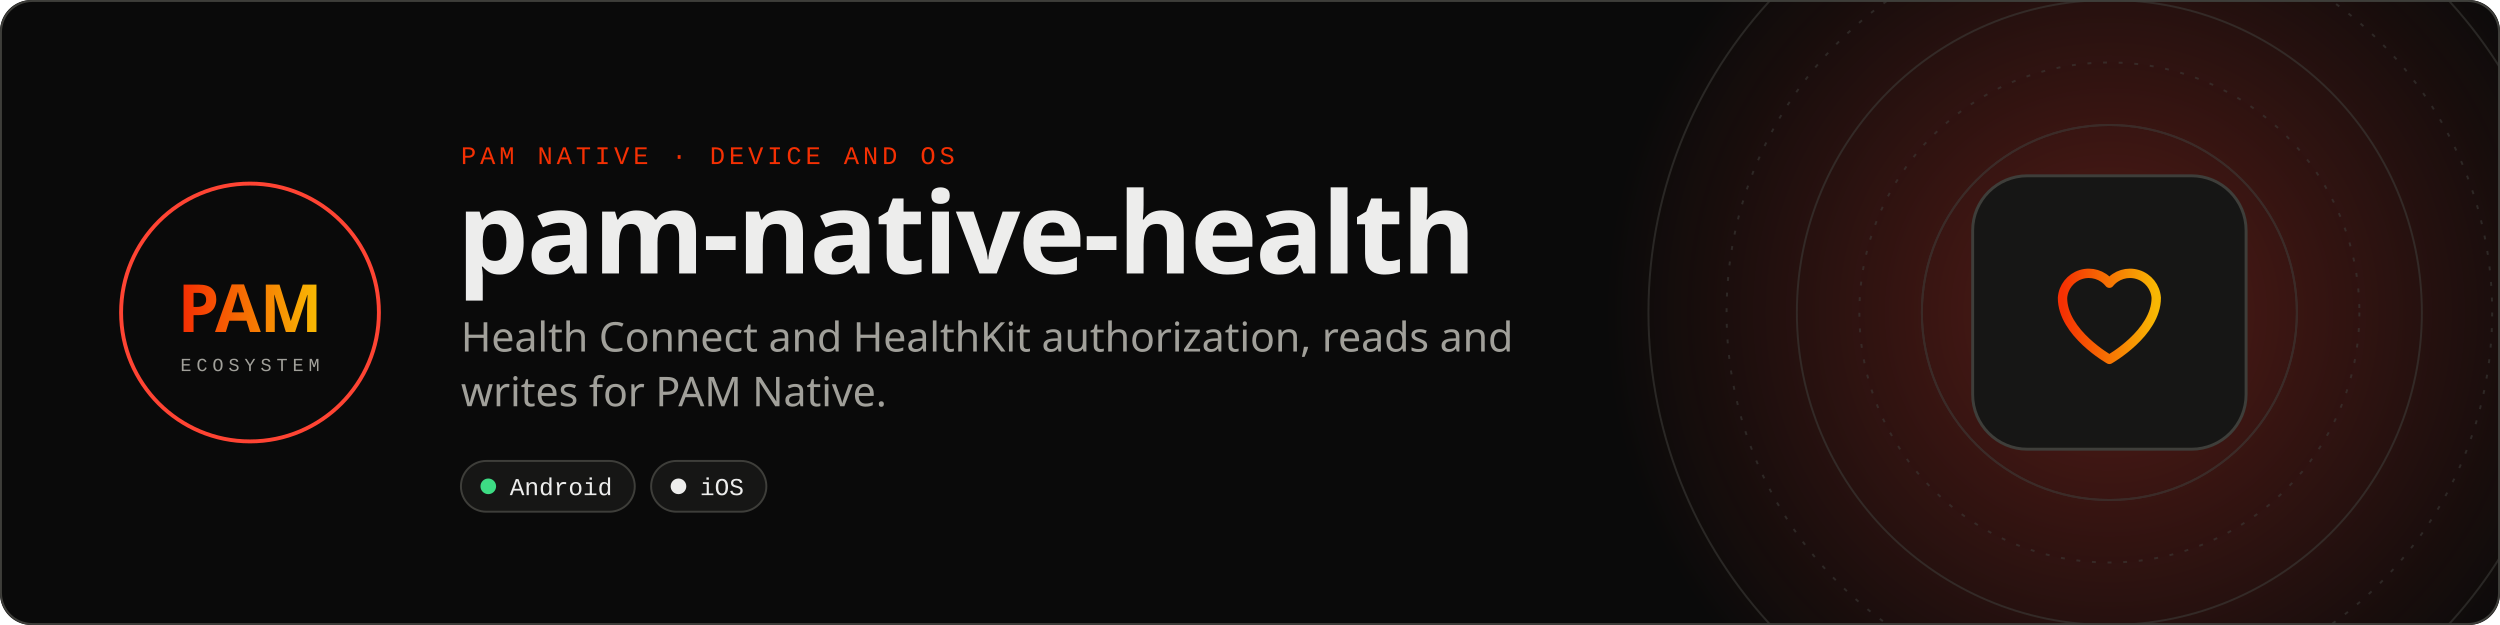
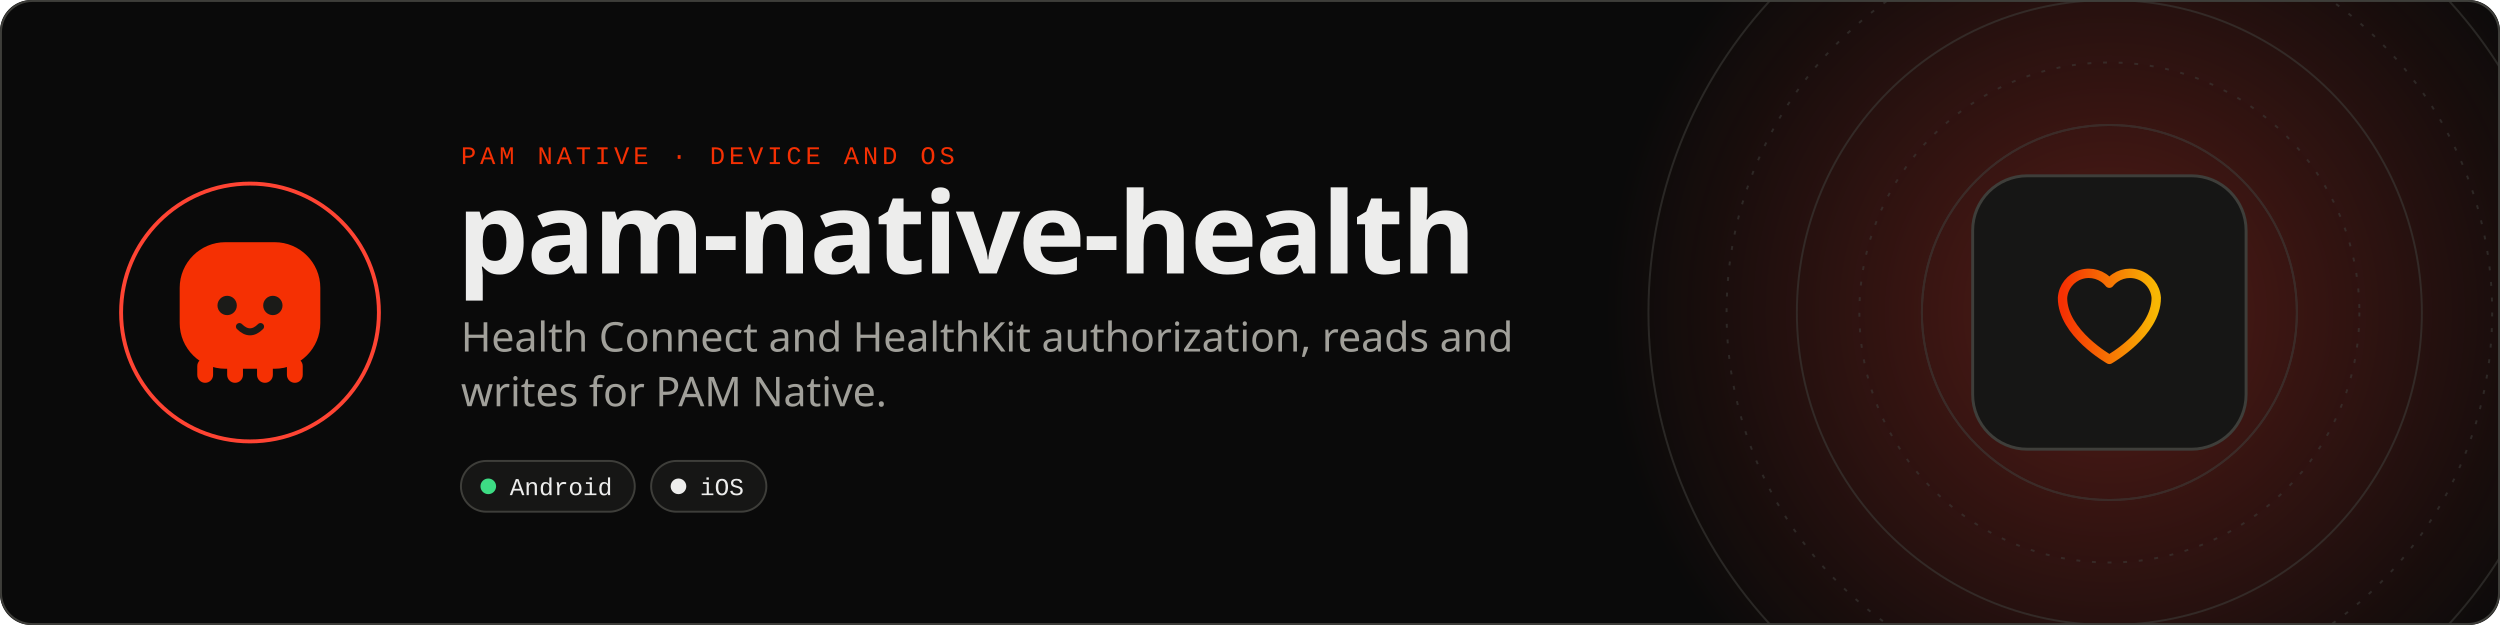
<svg xmlns="http://www.w3.org/2000/svg" viewBox="0 0 1280 320" width="1280" height="320" role="img" aria-label="pam-native-health: Health Connect and HealthKit authorization, reads and writes for PAM Native.">
  <defs>
    <linearGradient id="pg" x1="0" y1="0" x2="1" y2="0">
      <stop offset="0" stop-color="#f53003" />
      <stop offset="1" stop-color="#f8b803" />
    </linearGradient>
    <radialGradient id="gl">
      <stop offset="0" stop-color="#ff4433" stop-opacity=".30" />
      <stop offset="1" stop-color="#ff4433" stop-opacity="0" />
    </radialGradient>
    <clipPath id="cl">
      <rect width="1280" height="320" rx="16" />
    </clipPath>
  </defs>
  <g clip-path="url(#cl)">
    <rect width="1280" height="320" fill="#0a0a0a" />
    <circle cx="1080" cy="160" r="260" fill="url(#gl)" />
    <g fill="none" stroke="#3e3e3a" opacity=".55">
      <circle cx="1080" cy="160" r="96" stroke-dasharray="none" />
      <circle cx="1080" cy="160" r="128" stroke-dasharray="2 6" />
      <circle cx="1080" cy="160" r="160" stroke-dasharray="none" />
      <circle cx="1080" cy="160" r="196" stroke-dasharray="2 6" />
      <circle cx="1080" cy="160" r="236" stroke-dasharray="none" />
      <circle cx="1080" cy="160" r="96">
        <animate attributeName="r" values="96;236" dur="4s" repeatCount="indefinite" />
        <animate attributeName="stroke-opacity" values=".7;0" dur="4s" repeatCount="indefinite" />
      </circle>
    </g>
  </g>
  <rect x=".5" y=".5" width="1279" height="319" rx="16" fill="none" stroke="#3e3e3a" />
  <circle cx="128" cy="160" r="66" fill="#0a0a0a" stroke="#ff4433" stroke-width="2" />
  <circle cx="128" cy="160" r="66" fill="none" stroke="#ff4433">
    <animate attributeName="r" values="66;92" dur="3s" repeatCount="indefinite" />
    <animate attributeName="stroke-opacity" values=".5;0" dur="3s" repeatCount="indefinite" />
  </circle>
-   <text x="128" y="170" text-anchor="middle" font-family="-apple-system, BlinkMacSystemFont, 'Segoe UI', 'Noto Sans', Helvetica, Arial, sans-serif" font-weight="700" font-size="34" letter-spacing="-.5" fill="url(#pg)">PAM</text>
-   <text x="128" y="190" text-anchor="middle" font-family="ui-monospace, SFMono-Regular, 'SF Mono', Menlo, Consolas, 'Liberation Mono', monospace" font-size="9.5" letter-spacing="2.5" fill="#a1a09a">ECOSYSTEM</text>
+   <g transform="translate(74 104.2) scale(.9)">
+     <rect x="30" y="88" width="9" height="14" rx="4.5" fill="#f53003" />
+     <rect x="47" y="88" width="9" height="14" rx="4.5" fill="#f53003" />
+     <rect x="64" y="88" width="9" height="14" rx="4.5" fill="#f53003" />
+     <rect x="81" y="88" width="9" height="14" rx="4.5" fill="#f53003" />
+     <rect x="20" y="22" width="80" height="72" rx="26" fill="#f53003" />
+     <circle cx="47" cy="58" r="5.5" fill="#1b1b18" />
+     <circle cx="73" cy="58" r="5.5" fill="#1b1b18" />
+     <path d="M54 70q6 6 12 0" stroke="#1b1b18" stroke-width="4" stroke-linecap="round" fill="none" />
+   </g>
  <text x="236" y="84" font-family="ui-monospace, SFMono-Regular, 'SF Mono', Menlo, Consolas, 'Liberation Mono', monospace" font-size="13" letter-spacing="2" fill="#f53003">PAM NATIVE · DEVICE AND OS</text>
  <text x="234" y="140" font-family="-apple-system, BlinkMacSystemFont, 'Segoe UI', 'Noto Sans', Helvetica, Arial, sans-serif" font-weight="700" font-size="58" letter-spacing="-1" fill="#ededec">pam-native-health</text>
  <text x="236" y="180" font-family="-apple-system, BlinkMacSystemFont, 'Segoe UI', 'Noto Sans', Helvetica, Arial, sans-serif" font-size="21" fill="#a1a09a">Health Connect and HealthKit authorization, reads and</text>
  <text x="236" y="208" font-family="-apple-system, BlinkMacSystemFont, 'Segoe UI', 'Noto Sans', Helvetica, Arial, sans-serif" font-size="21" fill="#a1a09a">writes for PAM Native.</text>
  <rect x="236" y="236" width="89" height="26" rx="13" fill="#161615" stroke="#3e3e3a" />
  <circle cx="250" cy="249" r="4" fill="#3ddc84" />
  <text x="261" y="253.5" font-family="ui-monospace, SFMono-Regular, 'SF Mono', Menlo, Consolas, 'Liberation Mono', monospace" font-size="12.5" fill="#ededec">Android</text>
  <rect x="333.375" y="236" width="59" height="26" rx="13" fill="#161615" stroke="#3e3e3a" />
  <circle cx="347.375" cy="249" r="4" fill="#ededec" />
  <text x="358.375" y="253.5" font-family="ui-monospace, SFMono-Regular, 'SF Mono', Menlo, Consolas, 'Liberation Mono', monospace" font-size="12.5" fill="#ededec">iOS</text>
  <rect x="1010" y="90" width="140" height="140" rx="28" fill="#161615" stroke="#3e3e3a" stroke-width="1.5" />
  <g transform="translate(1044 124) scale(3)" fill="none" stroke="url(#pg)" stroke-width="1.6" stroke-linecap="round" stroke-linejoin="round">
    <path d="M12 20s-8-4.5-8-10.5A4.5 4.5 0 0 1 12 7a4.5 4.5 0 0 1 8 2.5C20 15.5 12 20 12 20z" />
  </g>
</svg>
